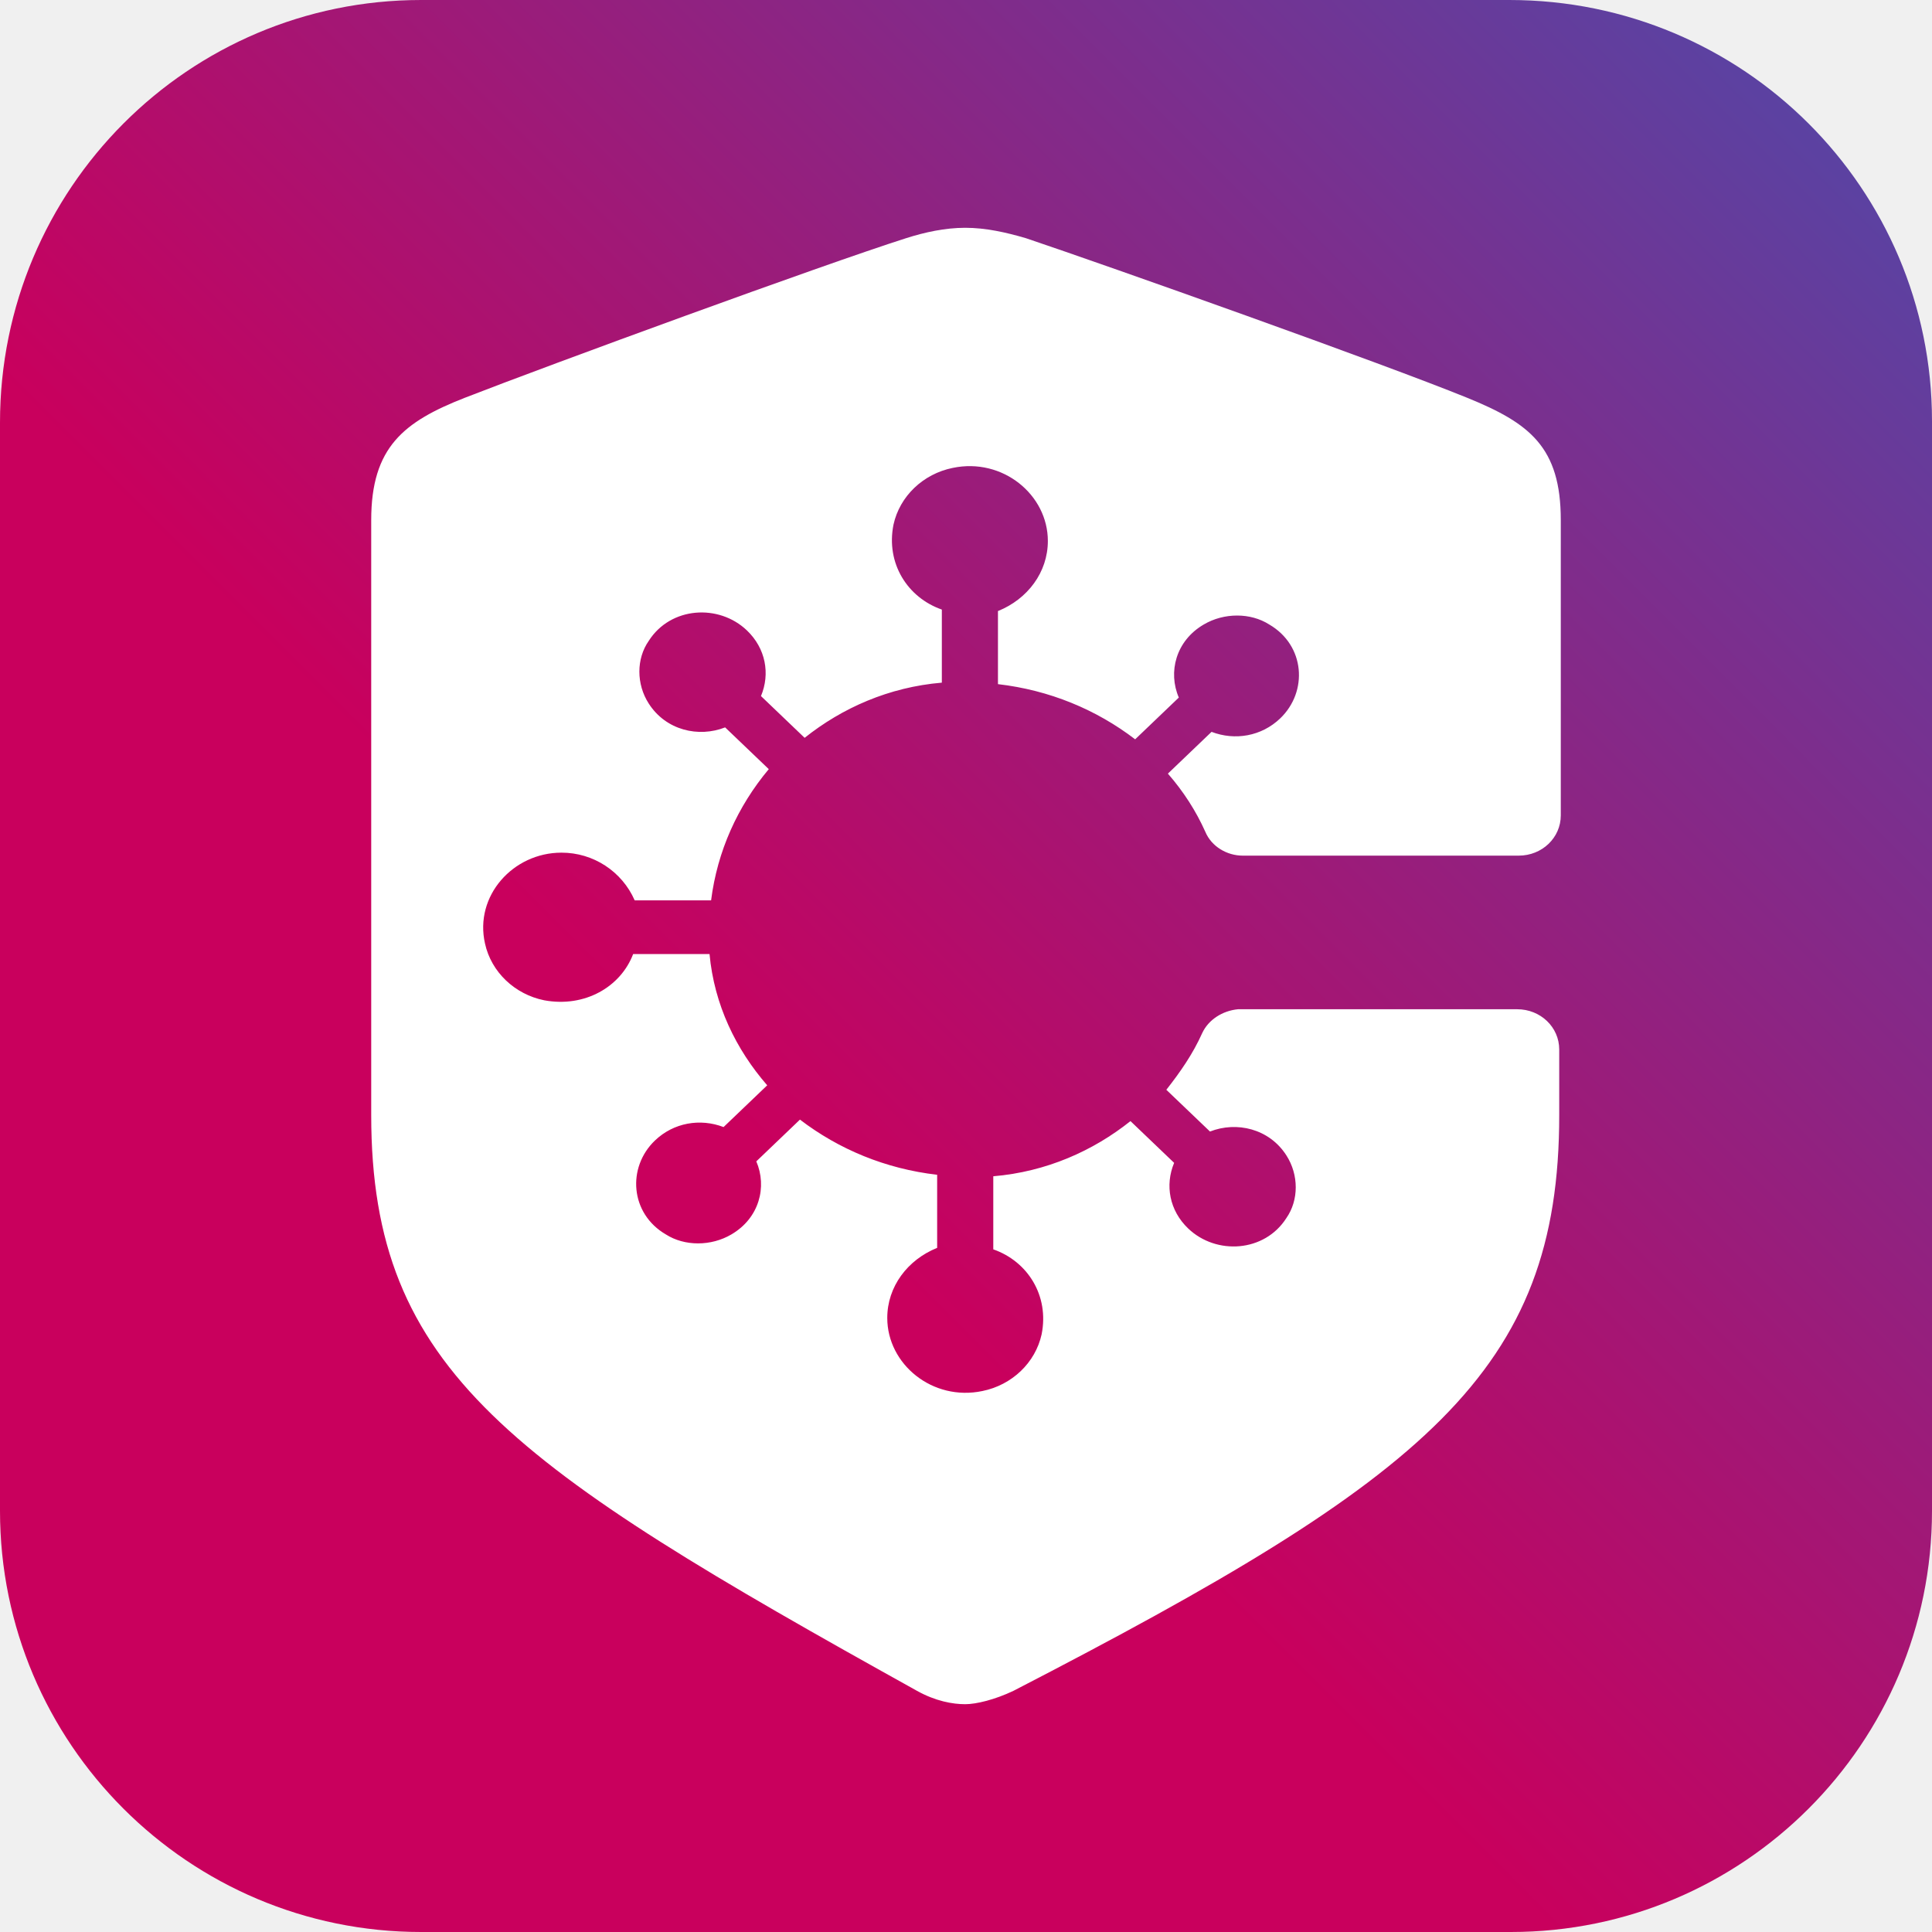
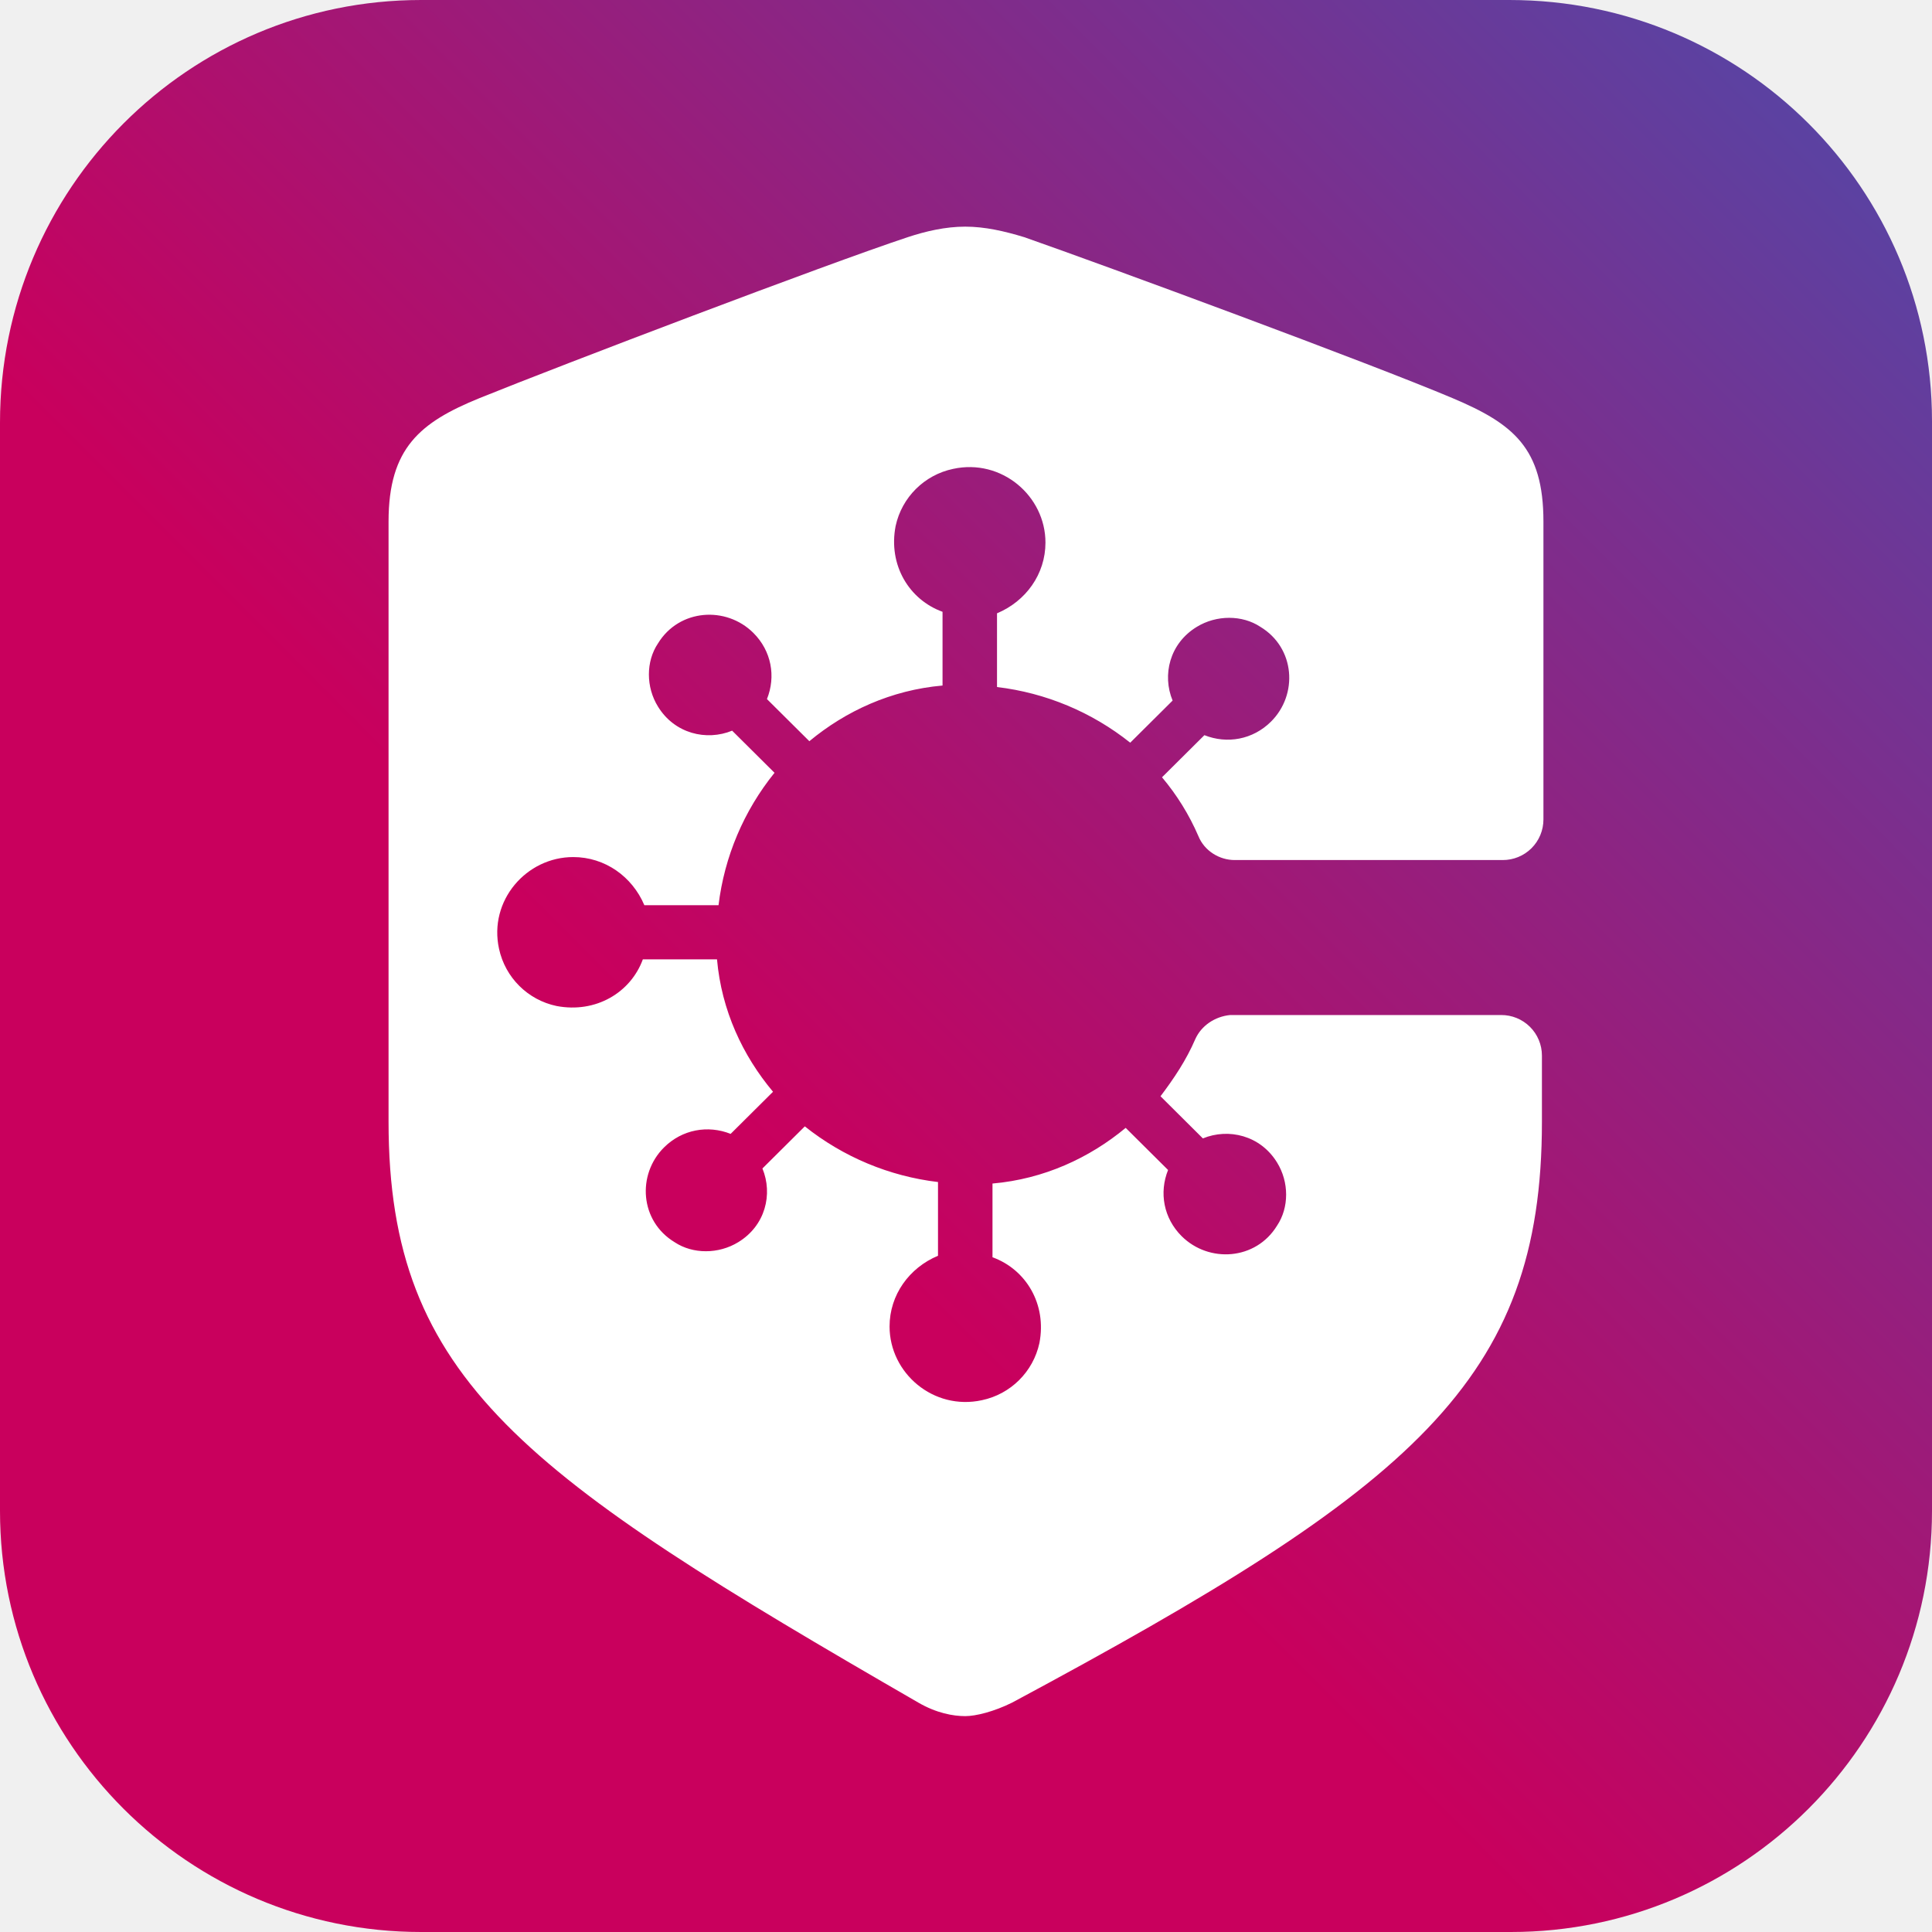
- <svg xmlns="http://www.w3.org/2000/svg" width="229" height="229" fill="none">
-   <path d="M229 49.915v129.17C229 206.637 206.637 229 179.085 229H49.915C22.363 229 0 206.637 0 179.085V50.094C0 22.364 22.363 0 49.915 0h128.991C206.637 0 229 22.363 229 49.915z" fill="url(#paint0_linear)" />
-   <path d="M142.497 122.455c-1.109 2.474-2.587 4.596-4.251 6.717l5.175 4.949c3.141-1.237 7.022-.353 9.055 2.828 1.478 2.298 1.478 5.304 0 7.425-2.587 4.065-8.316 4.419-11.642 1.237-2.218-2.121-2.772-5.126-1.664-7.778l-5.174-4.949c-4.435 3.535-9.979 6.01-16.262 6.54v8.662c4.065 1.414 6.653 5.48 5.729 10.076-.74 3.358-3.511 6.01-7.023 6.717-5.913 1.237-11.272-3.182-11.272-8.662 0-3.712 2.402-6.894 5.913-8.308v-8.662c-6.098-.707-11.642-3.005-16.262-6.54l-5.174 4.95c1.293 3.005.37 6.717-2.957 8.661-2.402 1.414-5.544 1.414-7.761 0-4.25-2.475-4.62-7.954-1.294-11.136 2.218-2.121 5.36-2.652 8.131-1.591l5.174-4.95c-3.695-4.242-6.283-9.545-6.837-15.555h-9.055c-1.479 3.889-5.729 6.364-10.534 5.48-3.51-.707-6.283-3.359-7.022-6.718-1.293-5.656 3.326-10.782 9.055-10.782a9.454 9.454 0 018.686 5.656h9.055c.739-5.833 3.141-11.136 6.837-15.555l-5.174-4.95c-3.142 1.237-7.022.354-9.055-2.828-1.479-2.298-1.479-5.303 0-7.424 2.587-4.066 8.316-4.42 11.642-1.238 2.218 2.121 2.772 5.126 1.663 7.778l5.175 4.95c4.435-3.536 9.979-6.01 16.262-6.54v-8.663c-4.066-1.414-6.653-5.48-5.729-10.075.739-3.359 3.511-6.01 7.022-6.717 5.914-1.238 11.273 3.181 11.273 8.661 0 3.712-2.403 6.894-5.914 8.308v8.662c6.099.707 11.643 3.005 16.262 6.54l5.175-4.95c-1.294-3.004-.37-6.716 2.957-8.66 2.402-1.415 5.543-1.415 7.761 0 4.25 2.474 4.62 7.954 1.294 11.136-2.218 2.12-5.36 2.651-8.132 1.59l-5.174 4.95c1.848 2.121 3.327 4.42 4.435 6.894.739 1.768 2.587 2.828 4.435 2.828h32.709c2.772 0 4.99-2.121 4.99-4.772v-35c0-8.662-3.696-11.49-11.088-14.495-9.979-4.066-42.318-15.556-52.297-18.915-2.403-.707-4.805-1.237-7.207-1.237-2.403 0-4.805.53-7.023 1.237-9.979 3.182-42.318 15.026-52.297 18.915C47.88 49.98 44 52.984 44 61.646v70.53c0 30.404 16.632 41.54 64.679 68.232 2.217 1.237 4.25 1.591 5.729 1.591 1.293 0 3.511-.53 5.728-1.591 48.971-25.278 64.679-37.828 64.679-68.232v-7.778c0-2.652-2.217-4.773-4.989-4.773h-33.079c-1.848.177-3.511 1.238-4.25 2.829z" fill="#fff" />
+ <svg xmlns="http://www.w3.org/2000/svg" width="132" height="132" fill="none">
+   <path d="M132 28.772v74.456C132 119.109 119.109 132 103.228 132H28.772C12.89 132 0 119.109 0 103.228V28.875C0 12.891 12.89 0 28.772 0h74.353C119.109 0 132 12.89 132 28.772z" fill="url(#paint0_linear)" />
+   <path d="M81.667 70.994c-.62 1.44-1.448 2.673-2.378 3.906l2.895 2.879c1.758-.72 3.93-.206 5.067 1.644.828 1.337.828 3.084 0 4.318-1.447 2.364-4.653 2.57-6.515.72-1.24-1.234-1.55-2.982-.93-4.524L76.91 77.06c-2.482 2.056-5.584 3.495-9.1 3.803V85.9c2.275.823 3.722 3.187 3.206 5.86a5.09 5.09 0 01-3.93 3.906c-3.31.72-6.308-1.85-6.308-5.037 0-2.159 1.344-4.01 3.309-4.832V80.76a18 18 0 01-9.1-3.804l-2.896 2.878c.724 1.748.206 3.907-1.655 5.037-1.344.823-3.102.823-4.343 0-2.379-1.439-2.586-4.625-.724-6.476 1.24-1.233 2.999-1.541 4.55-.925l2.896-2.878c-2.069-2.467-3.517-5.55-3.827-9.046h-5.067c-.827 2.262-3.206 3.7-5.895 3.187a5.09 5.09 0 01-3.93-3.906c-.723-3.29 1.862-6.27 5.068-6.27 2.172 0 4.033 1.335 4.86 3.289h5.068a17.78 17.78 0 013.826-9.046l-2.896-2.878c-1.758.72-3.93.205-5.067-1.645-.827-1.336-.827-3.084 0-4.317 1.448-2.365 4.654-2.57 6.515-.72 1.241 1.234 1.551 2.981.93 4.523l2.897 2.878c2.481-2.056 5.584-3.495 9.1-3.803V41.8c-2.275-.822-3.723-3.187-3.206-5.86a5.089 5.089 0 013.93-3.905c3.31-.72 6.308 1.85 6.308 5.036 0 2.16-1.344 4.01-3.31 4.832v5.037a18 18 0 019.101 3.803l2.896-2.878c-.724-1.748-.207-3.906 1.654-5.037 1.345-.822 3.103-.822 4.344 0 2.379 1.439 2.585 4.626.724 6.476-1.241 1.233-3 1.542-4.55.925l-2.896 2.878a16.196 16.196 0 012.482 4.01c.414 1.027 1.448 1.644 2.482 1.644h18.304a2.772 2.772 0 002.792-2.776V35.633c0-5.037-2.068-6.681-6.204-8.429-5.585-2.364-23.682-9.046-29.267-10.999-1.344-.41-2.688-.72-4.033-.72-1.344 0-2.689.31-3.93.72-5.584 1.85-23.681 8.738-29.266 11-4.033 1.644-6.205 3.392-6.205 8.428v41.015c0 17.68 9.308 24.156 36.195 39.678 1.241.72 2.379.925 3.206.925.724 0 1.965-.308 3.206-.925 27.405-14.699 36.195-21.998 36.195-39.678v-4.523a2.772 2.772 0 00-2.792-2.775H84.046c-1.035.102-1.965.72-2.379 1.644z" fill="#fff" />
  <defs>
-     <linearGradient id="paint0_linear" x1="34.85" y1="194.112" x2="265.21" y2="-36.106" gradientUnits="userSpaceOnUse">
+     <linearGradient id="paint0_linear" x1="20.088" y1="111.89" x2="152.872" y2="-20.812" gradientUnits="userSpaceOnUse">
      <stop stop-color="#C9005D" />
      <stop offset="0" stop-color="#C9005D" />
      <stop offset=".248" stop-color="#C9005D" />
      <stop offset=".983" stop-color="#315BBC" />
      <stop offset="1" stop-color="#315BBC" />
    </linearGradient>
  </defs>
</svg>
